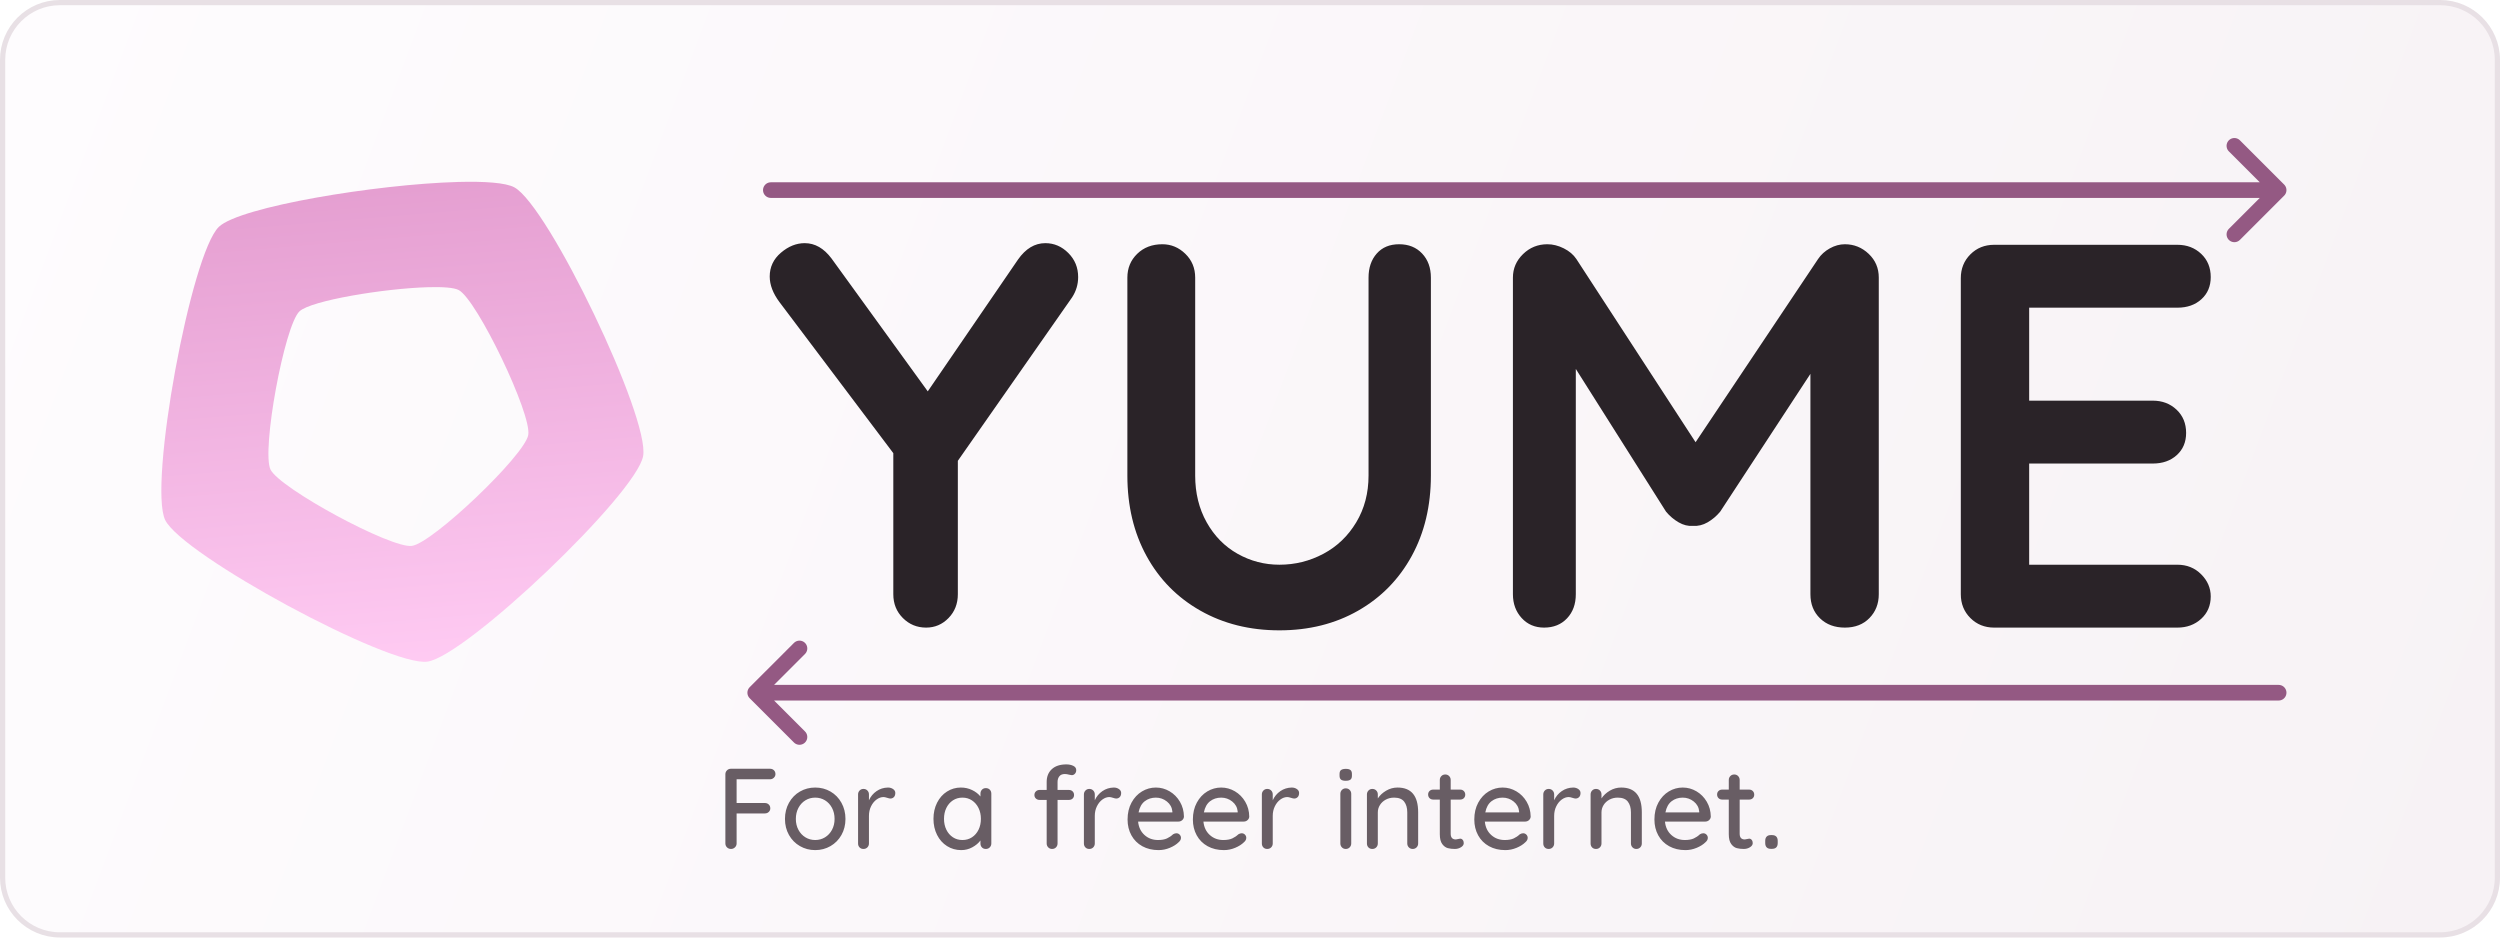
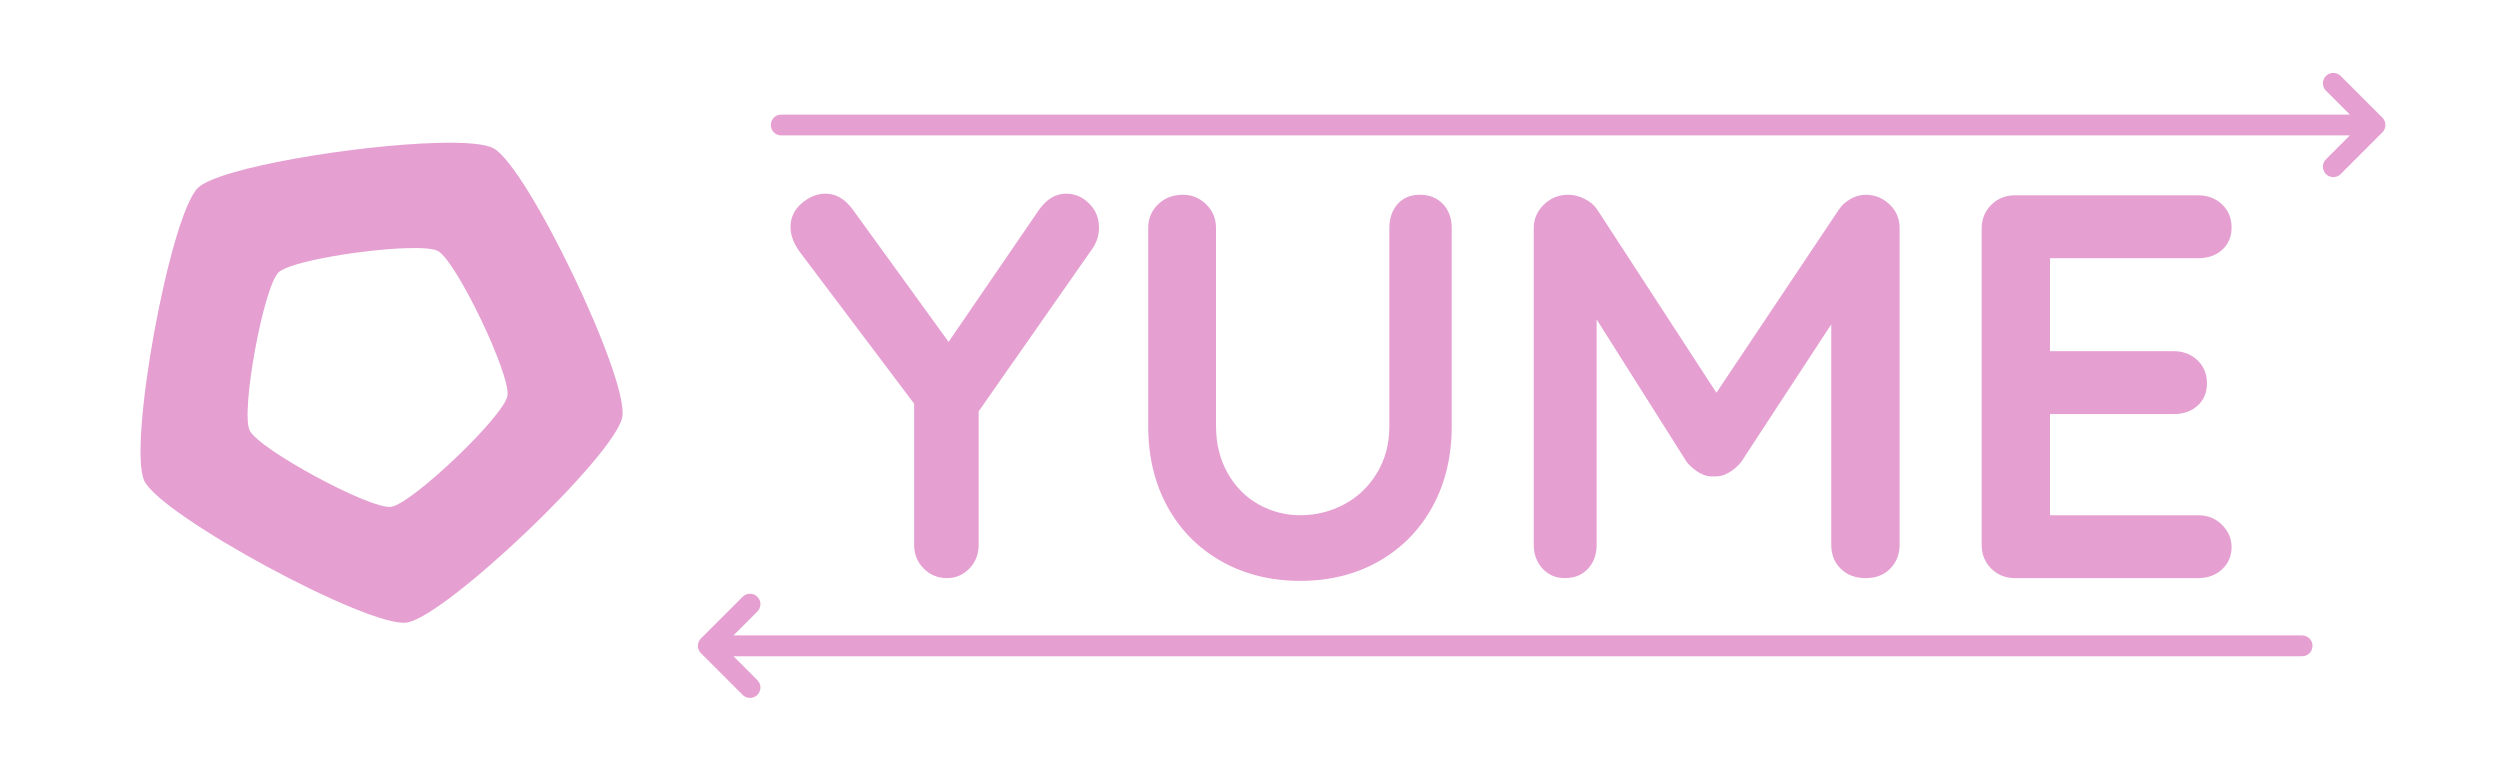
- <svg xmlns="http://www.w3.org/2000/svg" width="960" height="360" viewBox="0 0 960 360" style="max-width:100%;height:auto" role="img" aria-labelledby="title description">
-   <defs>
-     <linearGradient id="canvas" x1="0" y1="0" x2="960" y2="360" gradientUnits="userSpaceOnUse">
-       <stop class="canvas-start" offset="0" stop-color="#fefcfe" />
-       <stop class="canvas-end" offset="1" stop-color="#f7f2f5" />
-     </linearGradient>
-     <linearGradient id="mark-gradient" x1="145.1" y1="251.9" x2="125.8" y2="22" gradientUnits="userSpaceOnUse">
-       <stop offset="0" stop-color="#ffcbf3" />
-       <stop offset="1" stop-color="#e59fd1" />
-     </linearGradient>
-   </defs>
-   <style>
-     .canvas-start { stop-color: #fefcfe; }
-     .canvas-end { stop-color: #f7f2f5; }
-     .frame { stroke: #e8e0e5; }
-     .wordmark { fill: #2a2328; }
-     .arrows { stroke: #945983; }
-     .purpose { fill: #685d64; }
-     @media (prefers-color-scheme: dark) {
-       .canvas-start { stop-color: #271f24; }
-       .canvas-end { stop-color: #171216; }
-       .frame { stroke: #3b3238; }
-       .wordmark { fill: #eae2e7; }
-       .arrows { stroke: #ecbbdd; }
-       .purpose { fill: #c5bac1; }
-     }
-   </style>
-   <rect class="frame" x="1" y="1" width="958" height="358" rx="22" fill="url(#canvas)" stroke-width="2" />
-   <g aria-hidden="true">
-     <path id="mark" d="m159.71 18.599c-39.025 1.075-104.53 11.891-114.63 21.51-13.466 12.826-33.846 123.94-25.81 140.71 8.036 16.768 107.41 70.488 125.84 68.027 18.433-2.461 100.23-80.372 103.59-98.668 3.355-18.292-45.465-120.16-61.825-129.01-4.09-2.211-14.155-2.935-27.164-2.576zm-14.145 50.503c7.015-0.193 12.444 0.197 14.65 1.389 8.823 4.769 35.153 59.709 33.343 69.574-1.81 9.865-45.924 51.883-55.865 53.211-9.941 1.327-63.534-27.644-67.869-36.688-4.335-9.045 6.657-68.968 13.919-75.885 5.447-5.188 40.776-11.021 61.822-11.6z" transform="translate(48 55) scale(.8)" fill="url(#mark-gradient)" />
-     <g class="arrows" fill="none" stroke-width="6" stroke-linecap="round" stroke-linejoin="round">
-       <path d="M296 73H875m-17-17 17 17-17 17" />
-       <path d="M875 266H290m17-17-17 17 17 17" />
+ <svg xmlns="http://www.w3.org/2000/svg" width="960" height="300" viewBox="0 0 960 300" style="max-width:100%;height:auto" role="img" aria-labelledby="title description">
+   <g aria-hidden="true" fill="#e59fd1">
+     <path id="mark" d="m159.71 18.599c-39.025 1.075-104.53 11.891-114.63 21.51-13.466 12.826-33.846 123.94-25.81 140.71 8.036 16.768 107.41 70.488 125.84 68.027 18.433-2.461 100.23-80.372 103.59-98.668 3.355-18.292-45.465-120.16-61.825-129.01-4.09-2.211-14.155-2.935-27.164-2.576zm-14.145 50.503c7.015-0.193 12.444 0.197 14.65 1.389 8.823 4.769 35.153 59.709 33.343 69.574-1.81 9.865-45.924 51.883-55.865 53.211-9.941 1.327-63.534-27.644-67.869-36.688-4.335-9.045 6.657-68.968 13.919-75.885 5.447-5.188 40.776-11.021 61.822-11.6z" transform="translate(40 40) scale(.8)" />
+     <g fill="none" stroke="#e59fd1" stroke-width="8" stroke-linecap="round" stroke-linejoin="round">
+       <path d="M300 48H912m-16-16 16 16-16 16" />
+       <path d="M884 248H272m16-16-16 16 16 16" />
    </g>
-     <path class="wordmark" d="M411.7 114.16 367.81 176.95V228.19Q367.81 233.65 364.24 237.325Q360.67 241 355.63 241Q350.38 241 346.705 237.325Q343.03 233.65 343.03 228.19V174.01L299.35 116.05Q295.57 111.01 295.57 106.18Q295.57 100.72 299.875 97.045Q304.18 93.37 309.01 93.37Q314.89 93.37 319.3 99.25L356.26 150.28L390.91 99.67Q395.32 93.37 401.41 93.37Q406.45 93.37 410.23 97.15Q414.01 100.93 414.01 106.39Q414.01 110.59 411.7 114.16ZM549.46 106.6V182.62Q549.46 200.05 542.11 213.49Q534.76 226.93 521.53 234.49Q508.3 242.05 491.29 242.05Q474.28 242.05 460.945 234.49Q447.61 226.93 440.26 213.49Q432.91 200.05 432.91 182.62V106.6Q432.91 101.14 436.69 97.465Q440.47 93.79 446.35 93.79Q451.39 93.79 455.17 97.465Q458.95 101.14 458.95 106.6V182.62Q458.95 192.7 463.36 200.575Q467.77 208.45 475.225 212.65Q482.68 216.85 491.29 216.85Q500.32 216.85 508.195 212.65Q516.07 208.45 520.795 200.575Q525.52 192.7 525.52 182.62V106.6Q525.52 100.93 528.67 97.36Q531.82 93.79 537.28 93.79Q542.74 93.79 546.1 97.36Q549.46 100.93 549.46 106.6ZM721.45 106.6V228.19Q721.45 233.65 717.88 237.325Q714.31 241 708.43 241Q702.55 241 698.875 237.43Q695.2 233.86 695.2 228.19V143.56L660.55 196.48Q658.45 199 655.72 200.575Q652.99 202.15 650.05 201.94Q647.32 202.15 644.59 200.575Q641.86 199 639.76 196.48L605.11 141.67V228.19Q605.11 233.86 601.75 237.43Q598.39 241 592.93 241Q587.68 241 584.32 237.325Q580.96 233.65 580.96 228.19V106.6Q580.96 101.35 584.845 97.57Q588.73 93.79 594.19 93.79Q597.34 93.79 600.49 95.365Q603.64 96.94 605.32 99.46L651.1 169.81L698.14 99.46Q699.82 96.94 702.655 95.365Q705.49 93.79 708.43 93.79Q713.68 93.79 717.565 97.465Q721.45 101.14 721.45 106.6ZM848.92 229.03Q848.92 234.28 845.245 237.64Q841.57 241 836.11 241H765.76Q760.3 241 756.625 237.325Q752.95 233.65 752.95 228.19V106.81Q752.95 101.35 756.625 97.675Q760.3 94 765.76 94H836.11Q841.57 94 845.245 97.465Q848.92 100.93 848.92 106.39Q848.92 111.64 845.35 114.895Q841.78 118.15 836.11 118.15H779.2V153.85H826.66Q832.12 153.85 835.795 157.315Q839.47 160.78 839.47 166.24Q839.47 171.49 835.9 174.745Q832.33 178 826.66 178H779.2V216.85H836.11Q841.57 216.85 845.245 220.525Q848.92 224.2 848.92 229.03Z" />
-     <path class="purpose" d="M282.858 299.248V308.356H293.682Q294.606 308.356 295.2 308.928Q295.794 309.5 295.794 310.424Q295.794 311.216 295.2 311.788Q294.606 312.36 293.682 312.36H282.858V323.888Q282.858 324.768 282.22 325.384Q281.582 326 280.702 326Q279.778 326 279.162 325.384Q278.546 324.768 278.546 323.888V297.312Q278.546 296.432 279.162 295.816Q279.778 295.2 280.658 295.2H295.662Q296.586 295.2 297.18 295.772Q297.774 296.344 297.774 297.268Q297.774 298.06 297.158 298.654Q296.542 299.248 295.662 299.248ZM313.042 326.44Q309.83 326.44 307.168 324.9Q304.506 323.36 302.966 320.632Q301.426 317.904 301.426 314.472Q301.426 311.04 302.966 308.268Q304.506 305.496 307.168 303.956Q309.83 302.416 313.042 302.416Q316.254 302.416 318.916 303.956Q321.578 305.496 323.118 308.268Q324.658 311.04 324.658 314.472Q324.658 317.904 323.118 320.632Q321.578 323.36 318.916 324.9Q316.254 326.44 313.042 326.44ZM313.042 306.288Q310.974 306.288 309.28 307.322Q307.586 308.356 306.596 310.226Q305.606 312.096 305.606 314.472Q305.606 316.804 306.596 318.652Q307.586 320.5 309.28 321.534Q310.974 322.568 313.042 322.568Q315.11 322.568 316.804 321.534Q318.498 320.5 319.488 318.652Q320.478 316.804 320.478 314.472Q320.478 312.096 319.488 310.226Q318.498 308.356 316.804 307.322Q315.11 306.288 313.042 306.288ZM343.798 304.484Q343.798 305.54 343.248 306.09Q342.698 306.64 341.906 306.64Q341.51 306.64 340.718 306.376Q339.794 306.068 339.266 306.068Q337.902 306.068 336.604 307.014Q335.306 307.96 334.492 309.61Q333.678 311.26 333.678 313.284V323.888Q333.678 324.768 333.084 325.384Q332.49 326 331.566 326Q330.642 326 330.07 325.406Q329.498 324.812 329.498 323.888V305.056Q329.498 304.176 330.092 303.56Q330.686 302.944 331.566 302.944Q332.49 302.944 333.084 303.56Q333.678 304.176 333.678 305.056V307.3Q334.646 305.144 336.582 303.802Q338.518 302.46 340.982 302.416Q342.126 302.416 342.962 303.01Q343.798 303.604 343.798 304.484ZM380.67 304.792V323.888Q380.67 324.768 380.076 325.384Q379.482 326 378.558 326Q377.634 326 377.062 325.406Q376.49 324.812 376.49 323.888V322.744Q375.346 324.284 373.366 325.362Q371.386 326.44 369.098 326.44Q366.106 326.44 363.664 324.9Q361.222 323.36 359.836 320.61Q358.45 317.86 358.45 314.428Q358.45 310.996 359.836 308.246Q361.222 305.496 363.642 303.956Q366.062 302.416 368.966 302.416Q371.298 302.416 373.3 303.384Q375.302 304.352 376.49 305.848V304.792Q376.49 303.868 377.062 303.252Q377.634 302.636 378.558 302.636Q379.482 302.636 380.076 303.23Q380.67 303.824 380.67 304.792ZM376.666 314.428Q376.666 312.14 375.764 310.292Q374.862 308.444 373.256 307.366Q371.65 306.288 369.582 306.288Q367.514 306.288 365.908 307.344Q364.302 308.4 363.4 310.248Q362.498 312.096 362.498 314.428Q362.498 316.76 363.4 318.608Q364.302 320.456 365.908 321.512Q367.514 322.568 369.582 322.568Q371.65 322.568 373.256 321.512Q374.862 320.456 375.764 318.608Q376.666 316.76 376.666 314.428ZM406.102 300.26V303.34H410.458Q411.338 303.34 411.888 303.89Q412.438 304.44 412.438 305.276Q412.438 306.112 411.888 306.64Q411.338 307.168 410.458 307.168H406.102V323.888Q406.102 324.768 405.508 325.384Q404.914 326 403.99 326Q403.11 326 402.516 325.384Q401.922 324.768 401.922 323.888V307.168H399.194Q398.358 307.168 397.786 306.64Q397.214 306.112 397.214 305.276Q397.214 304.44 397.786 303.89Q398.358 303.34 399.194 303.34H401.922V300.26Q401.922 297.18 403.902 295.354Q405.882 293.528 409.49 293.528Q410.986 293.528 412.13 294.078Q413.274 294.628 413.274 295.728Q413.274 296.564 412.768 297.114Q412.262 297.664 411.558 297.664Q411.382 297.664 410.59 297.488Q409.622 297.224 408.918 297.224Q407.466 297.224 406.784 298.104Q406.102 298.984 406.102 300.26ZM430.522 304.484Q430.522 305.54 429.972 306.09Q429.422 306.64 428.63 306.64Q428.234 306.64 427.442 306.376Q426.518 306.068 425.99 306.068Q424.626 306.068 423.328 307.014Q422.03 307.96 421.216 309.61Q420.402 311.26 420.402 313.284V323.888Q420.402 324.768 419.808 325.384Q419.214 326 418.29 326Q417.366 326 416.794 325.406Q416.222 324.812 416.222 323.888V305.056Q416.222 304.176 416.816 303.56Q417.41 302.944 418.29 302.944Q419.214 302.944 419.808 303.56Q420.402 304.176 420.402 305.056V307.3Q421.37 305.144 423.306 303.802Q425.242 302.46 427.706 302.416Q428.85 302.416 429.686 303.01Q430.522 303.604 430.522 304.484ZM452.522 315.484H437.034Q437.342 318.696 439.476 320.632Q441.61 322.568 444.69 322.568Q446.802 322.568 448.122 321.952Q449.442 321.336 450.454 320.368Q451.114 319.972 451.73 319.972Q452.478 319.972 452.984 320.5Q453.49 321.028 453.49 321.732Q453.49 322.656 452.61 323.404Q451.334 324.68 449.222 325.56Q447.11 326.44 444.91 326.44Q441.346 326.44 438.64 324.944Q435.934 323.448 434.46 320.764Q432.986 318.08 432.986 314.692Q432.986 310.996 434.504 308.202Q436.022 305.408 438.508 303.912Q440.994 302.416 443.854 302.416Q446.67 302.416 449.134 303.868Q451.598 305.32 453.094 307.872Q454.59 310.424 454.634 313.592Q454.59 314.384 453.974 314.934Q453.358 315.484 452.522 315.484ZM437.21 311.964H450.19V311.612Q449.97 309.28 448.1 307.784Q446.23 306.288 443.854 306.288Q441.39 306.288 439.586 307.674Q437.782 309.06 437.21 311.964ZM477.602 315.484H462.114Q462.422 318.696 464.556 320.632Q466.69 322.568 469.77 322.568Q471.882 322.568 473.202 321.952Q474.522 321.336 475.534 320.368Q476.194 319.972 476.81 319.972Q477.558 319.972 478.064 320.5Q478.57 321.028 478.57 321.732Q478.57 322.656 477.69 323.404Q476.414 324.68 474.302 325.56Q472.19 326.44 469.99 326.44Q466.426 326.44 463.72 324.944Q461.014 323.448 459.54 320.764Q458.066 318.08 458.066 314.692Q458.066 310.996 459.584 308.202Q461.102 305.408 463.588 303.912Q466.074 302.416 468.934 302.416Q471.75 302.416 474.214 303.868Q476.678 305.32 478.174 307.872Q479.67 310.424 479.714 313.592Q479.67 314.384 479.054 314.934Q478.438 315.484 477.602 315.484ZM462.29 311.964H475.27V311.612Q475.05 309.28 473.18 307.784Q471.31 306.288 468.934 306.288Q466.47 306.288 464.666 307.674Q462.862 309.06 462.29 311.964ZM498.854 304.484Q498.854 305.54 498.304 306.09Q497.754 306.64 496.962 306.64Q496.566 306.64 495.774 306.376Q494.85 306.068 494.322 306.068Q492.958 306.068 491.66 307.014Q490.362 307.96 489.548 309.61Q488.734 311.26 488.734 313.284V323.888Q488.734 324.768 488.14 325.384Q487.546 326 486.622 326Q485.698 326 485.126 325.406Q484.554 324.812 484.554 323.888V305.056Q484.554 304.176 485.148 303.56Q485.742 302.944 486.622 302.944Q487.546 302.944 488.14 303.56Q488.734 304.176 488.734 305.056V307.3Q489.702 305.144 491.638 303.802Q493.574 302.46 496.038 302.416Q497.182 302.416 498.018 303.01Q498.854 303.604 498.854 304.484ZM516.762 326Q515.882 326 515.288 325.384Q514.694 324.768 514.694 323.888V304.836Q514.694 303.956 515.288 303.34Q515.882 302.724 516.762 302.724Q517.686 302.724 518.28 303.34Q518.874 303.956 518.874 304.836V323.888Q518.874 324.768 518.28 325.384Q517.686 326 516.762 326ZM514.386 297.884V297.18Q514.386 296.124 514.98 295.684Q515.574 295.244 516.806 295.244Q518.038 295.244 518.588 295.706Q519.138 296.168 519.138 297.18V297.884Q519.138 298.94 518.566 299.38Q517.994 299.82 516.762 299.82Q515.486 299.82 514.936 299.358Q514.386 298.896 514.386 297.884ZM544.57 311.92V323.888Q544.57 324.768 543.976 325.384Q543.382 326 542.458 326Q541.578 326 540.984 325.384Q540.39 324.768 540.39 323.888V311.964Q540.39 309.368 539.202 307.828Q538.014 306.288 535.33 306.288Q533.57 306.288 532.14 307.058Q530.71 307.828 529.896 309.126Q529.082 310.424 529.082 311.964V323.888Q529.082 324.768 528.488 325.384Q527.894 326 526.97 326Q526.046 326 525.474 325.406Q524.902 324.812 524.902 323.888V305.056Q524.902 304.176 525.496 303.56Q526.09 302.944 526.97 302.944Q527.894 302.944 528.488 303.56Q529.082 304.176 529.082 305.056V306.596Q530.226 304.836 532.272 303.626Q534.318 302.416 536.65 302.416Q544.57 302.416 544.57 311.92ZM557.066 307.036V320.148Q557.066 322.348 559.046 322.348Q559.354 322.348 559.882 322.194Q560.41 322.04 560.718 322.04Q561.29 322.04 561.686 322.524Q562.082 323.008 562.082 323.756Q562.082 324.68 561.026 325.34Q559.97 326 558.65 326Q557.198 326 555.988 325.692Q554.778 325.384 553.832 324.13Q552.886 322.876 552.886 320.324V307.036H550.334Q549.498 307.036 548.948 306.486Q548.398 305.936 548.398 305.1Q548.398 304.264 548.948 303.736Q549.498 303.208 550.334 303.208H552.886V299.512Q552.886 298.632 553.48 298.016Q554.074 297.4 554.998 297.4Q555.878 297.4 556.472 298.016Q557.066 298.632 557.066 299.512V303.208H560.718Q561.554 303.208 562.104 303.758Q562.654 304.308 562.654 305.144Q562.654 305.98 562.104 306.508Q561.554 307.036 560.718 307.036ZM585.666 315.484H570.178Q570.486 318.696 572.62 320.632Q574.754 322.568 577.834 322.568Q579.946 322.568 581.266 321.952Q582.586 321.336 583.598 320.368Q584.258 319.972 584.874 319.972Q585.622 319.972 586.128 320.5Q586.634 321.028 586.634 321.732Q586.634 322.656 585.754 323.404Q584.478 324.68 582.366 325.56Q580.254 326.44 578.054 326.44Q574.49 326.44 571.784 324.944Q569.078 323.448 567.604 320.764Q566.13 318.08 566.13 314.692Q566.13 310.996 567.648 308.202Q569.166 305.408 571.652 303.912Q574.138 302.416 576.998 302.416Q579.814 302.416 582.278 303.868Q584.742 305.32 586.238 307.872Q587.734 310.424 587.778 313.592Q587.734 314.384 587.118 314.934Q586.502 315.484 585.666 315.484ZM570.354 311.964H583.334V311.612Q583.114 309.28 581.244 307.784Q579.374 306.288 576.998 306.288Q574.534 306.288 572.73 307.674Q570.926 309.06 570.354 311.964ZM606.918 304.484Q606.918 305.54 606.368 306.09Q605.818 306.64 605.026 306.64Q604.63 306.64 603.838 306.376Q602.914 306.068 602.386 306.068Q601.022 306.068 599.724 307.014Q598.426 307.96 597.612 309.61Q596.798 311.26 596.798 313.284V323.888Q596.798 324.768 596.204 325.384Q595.61 326 594.686 326Q593.762 326 593.19 325.406Q592.618 324.812 592.618 323.888V305.056Q592.618 304.176 593.212 303.56Q593.806 302.944 594.686 302.944Q595.61 302.944 596.204 303.56Q596.798 304.176 596.798 305.056V307.3Q597.766 305.144 599.702 303.802Q601.638 302.46 604.102 302.416Q605.246 302.416 606.082 303.01Q606.918 303.604 606.918 304.484ZM630.458 311.92V323.888Q630.458 324.768 629.864 325.384Q629.27 326 628.346 326Q627.466 326 626.872 325.384Q626.278 324.768 626.278 323.888V311.964Q626.278 309.368 625.09 307.828Q623.902 306.288 621.218 306.288Q619.458 306.288 618.028 307.058Q616.598 307.828 615.784 309.126Q614.97 310.424 614.97 311.964V323.888Q614.97 324.768 614.376 325.384Q613.782 326 612.858 326Q611.934 326 611.362 325.406Q610.79 324.812 610.79 323.888V305.056Q610.79 304.176 611.384 303.56Q611.978 302.944 612.858 302.944Q613.782 302.944 614.376 303.56Q614.97 304.176 614.97 305.056V306.596Q616.114 304.836 618.16 303.626Q620.206 302.416 622.538 302.416Q630.458 302.416 630.458 311.92ZM654.834 315.484H639.346Q639.654 318.696 641.788 320.632Q643.922 322.568 647.002 322.568Q649.114 322.568 650.434 321.952Q651.754 321.336 652.766 320.368Q653.426 319.972 654.042 319.972Q654.79 319.972 655.296 320.5Q655.802 321.028 655.802 321.732Q655.802 322.656 654.922 323.404Q653.646 324.68 651.534 325.56Q649.422 326.44 647.222 326.44Q643.658 326.44 640.952 324.944Q638.246 323.448 636.772 320.764Q635.298 318.08 635.298 314.692Q635.298 310.996 636.816 308.202Q638.334 305.408 640.82 303.912Q643.306 302.416 646.166 302.416Q648.982 302.416 651.446 303.868Q653.91 305.32 655.406 307.872Q656.902 310.424 656.946 313.592Q656.902 314.384 656.286 314.934Q655.67 315.484 654.834 315.484ZM639.522 311.964H652.502V311.612Q652.282 309.28 650.412 307.784Q648.542 306.288 646.166 306.288Q643.702 306.288 641.898 307.674Q640.094 309.06 639.522 311.964ZM668.034 307.036V320.148Q668.034 322.348 670.014 322.348Q670.322 322.348 670.85 322.194Q671.378 322.04 671.686 322.04Q672.258 322.04 672.654 322.524Q673.05 323.008 673.05 323.756Q673.05 324.68 671.994 325.34Q670.938 326 669.618 326Q668.166 326 666.956 325.692Q665.746 325.384 664.8 324.13Q663.854 322.876 663.854 320.324V307.036H661.302Q660.466 307.036 659.916 306.486Q659.366 305.936 659.366 305.1Q659.366 304.264 659.916 303.736Q660.466 303.208 661.302 303.208H663.854V299.512Q663.854 298.632 664.448 298.016Q665.042 297.4 665.966 297.4Q666.846 297.4 667.44 298.016Q668.034 298.632 668.034 299.512V303.208H671.686Q672.522 303.208 673.072 303.758Q673.622 304.308 673.622 305.144Q673.622 305.98 673.072 306.508Q672.522 307.036 671.686 307.036ZM677.846 323.712V322.876Q677.846 321.82 678.396 321.248Q678.946 320.676 680.002 320.676H680.442Q681.542 320.676 682.092 321.248Q682.642 321.82 682.642 322.876V323.712Q682.642 325.956 680.442 325.956H680.002Q678.946 325.956 678.396 325.384Q677.846 324.812 677.846 323.712Z" />
+     <path class="wordmark" d="M419.7 95.16 375.81 157.95V209.19Q375.81 214.65 372.24 218.325Q368.67 222 363.63 222Q358.38 222 354.705 218.325Q351.03 214.65 351.03 209.19V155.01L307.35 97.05Q303.57 92.01 303.57 87.18Q303.57 81.72 307.875 78.045Q312.18 74.37 317.01 74.37Q322.89 74.37 327.3 80.25L364.26 131.28L398.91 80.67Q403.32 74.37 409.41 74.37Q414.45 74.37 418.23 78.15Q422.01 81.93 422.01 87.39Q422.01 91.59 419.7 95.16ZM557.46 87.6V163.62Q557.46 181.05 550.11 194.49Q542.76 207.93 529.53 215.49Q516.3 223.05 499.29 223.05Q482.28 223.05 468.945 215.49Q455.61 207.93 448.26 194.49Q440.91 181.05 440.91 163.62V87.6Q440.91 82.14 444.69 78.465Q448.47 74.79 454.35 74.79Q459.39 74.79 463.17 78.465Q466.95 82.14 466.95 87.6V163.62Q466.95 173.7 471.36 181.575Q475.77 189.45 483.225 193.65Q490.68 197.85 499.29 197.85Q508.32 197.85 516.195 193.65Q524.07 189.45 528.795 181.575Q533.52 173.7 533.52 163.62V87.6Q533.52 81.93 536.67 78.36Q539.82 74.79 545.28 74.79Q550.74 74.79 554.1 78.36Q557.46 81.93 557.46 87.6ZM729.45 87.6V209.19Q729.45 214.65 725.88 218.325Q722.31 222 716.43 222Q710.55 222 706.875 218.43Q703.2 214.86 703.2 209.19V124.56L668.55 177.48Q666.45 180 663.72 181.575Q660.99 183.15 658.05 182.94Q655.32 183.15 652.59 181.575Q649.86 180 647.76 177.48L613.11 122.67V209.19Q613.11 214.86 609.75 218.43Q606.39 222 600.93 222Q595.68 222 592.32 218.325Q588.96 214.65 588.96 209.19V87.6Q588.96 82.35 592.845 78.57Q596.73 74.79 602.19 74.79Q605.34 74.79 608.49 76.365Q611.64 77.94 613.32 80.46L659.1 150.81L706.14 80.46Q707.82 77.94 710.655 76.365Q713.49 74.79 716.43 74.79Q721.68 74.79 725.565 78.465Q729.45 82.14 729.45 87.6ZM856.92 210.03Q856.92 215.28 853.245 218.64Q849.57 222 844.11 222H773.76Q768.3 222 764.625 218.325Q760.95 214.65 760.95 209.19V87.81Q760.95 82.35 764.625 78.675Q768.3 75 773.76 75H844.11Q849.57 75 853.245 78.465Q856.92 81.93 856.92 87.39Q856.92 92.64 853.35 95.895Q849.78 99.15 844.11 99.15H787.2V134.85H834.66Q840.12 134.85 843.795 138.315Q847.47 141.78 847.47 147.24Q847.47 152.49 843.9 155.745Q840.33 159 834.66 159H787.2V197.85H844.11Q849.57 197.85 853.245 201.525Q856.92 205.2 856.92 210.03Z" />
  </g>
</svg>
